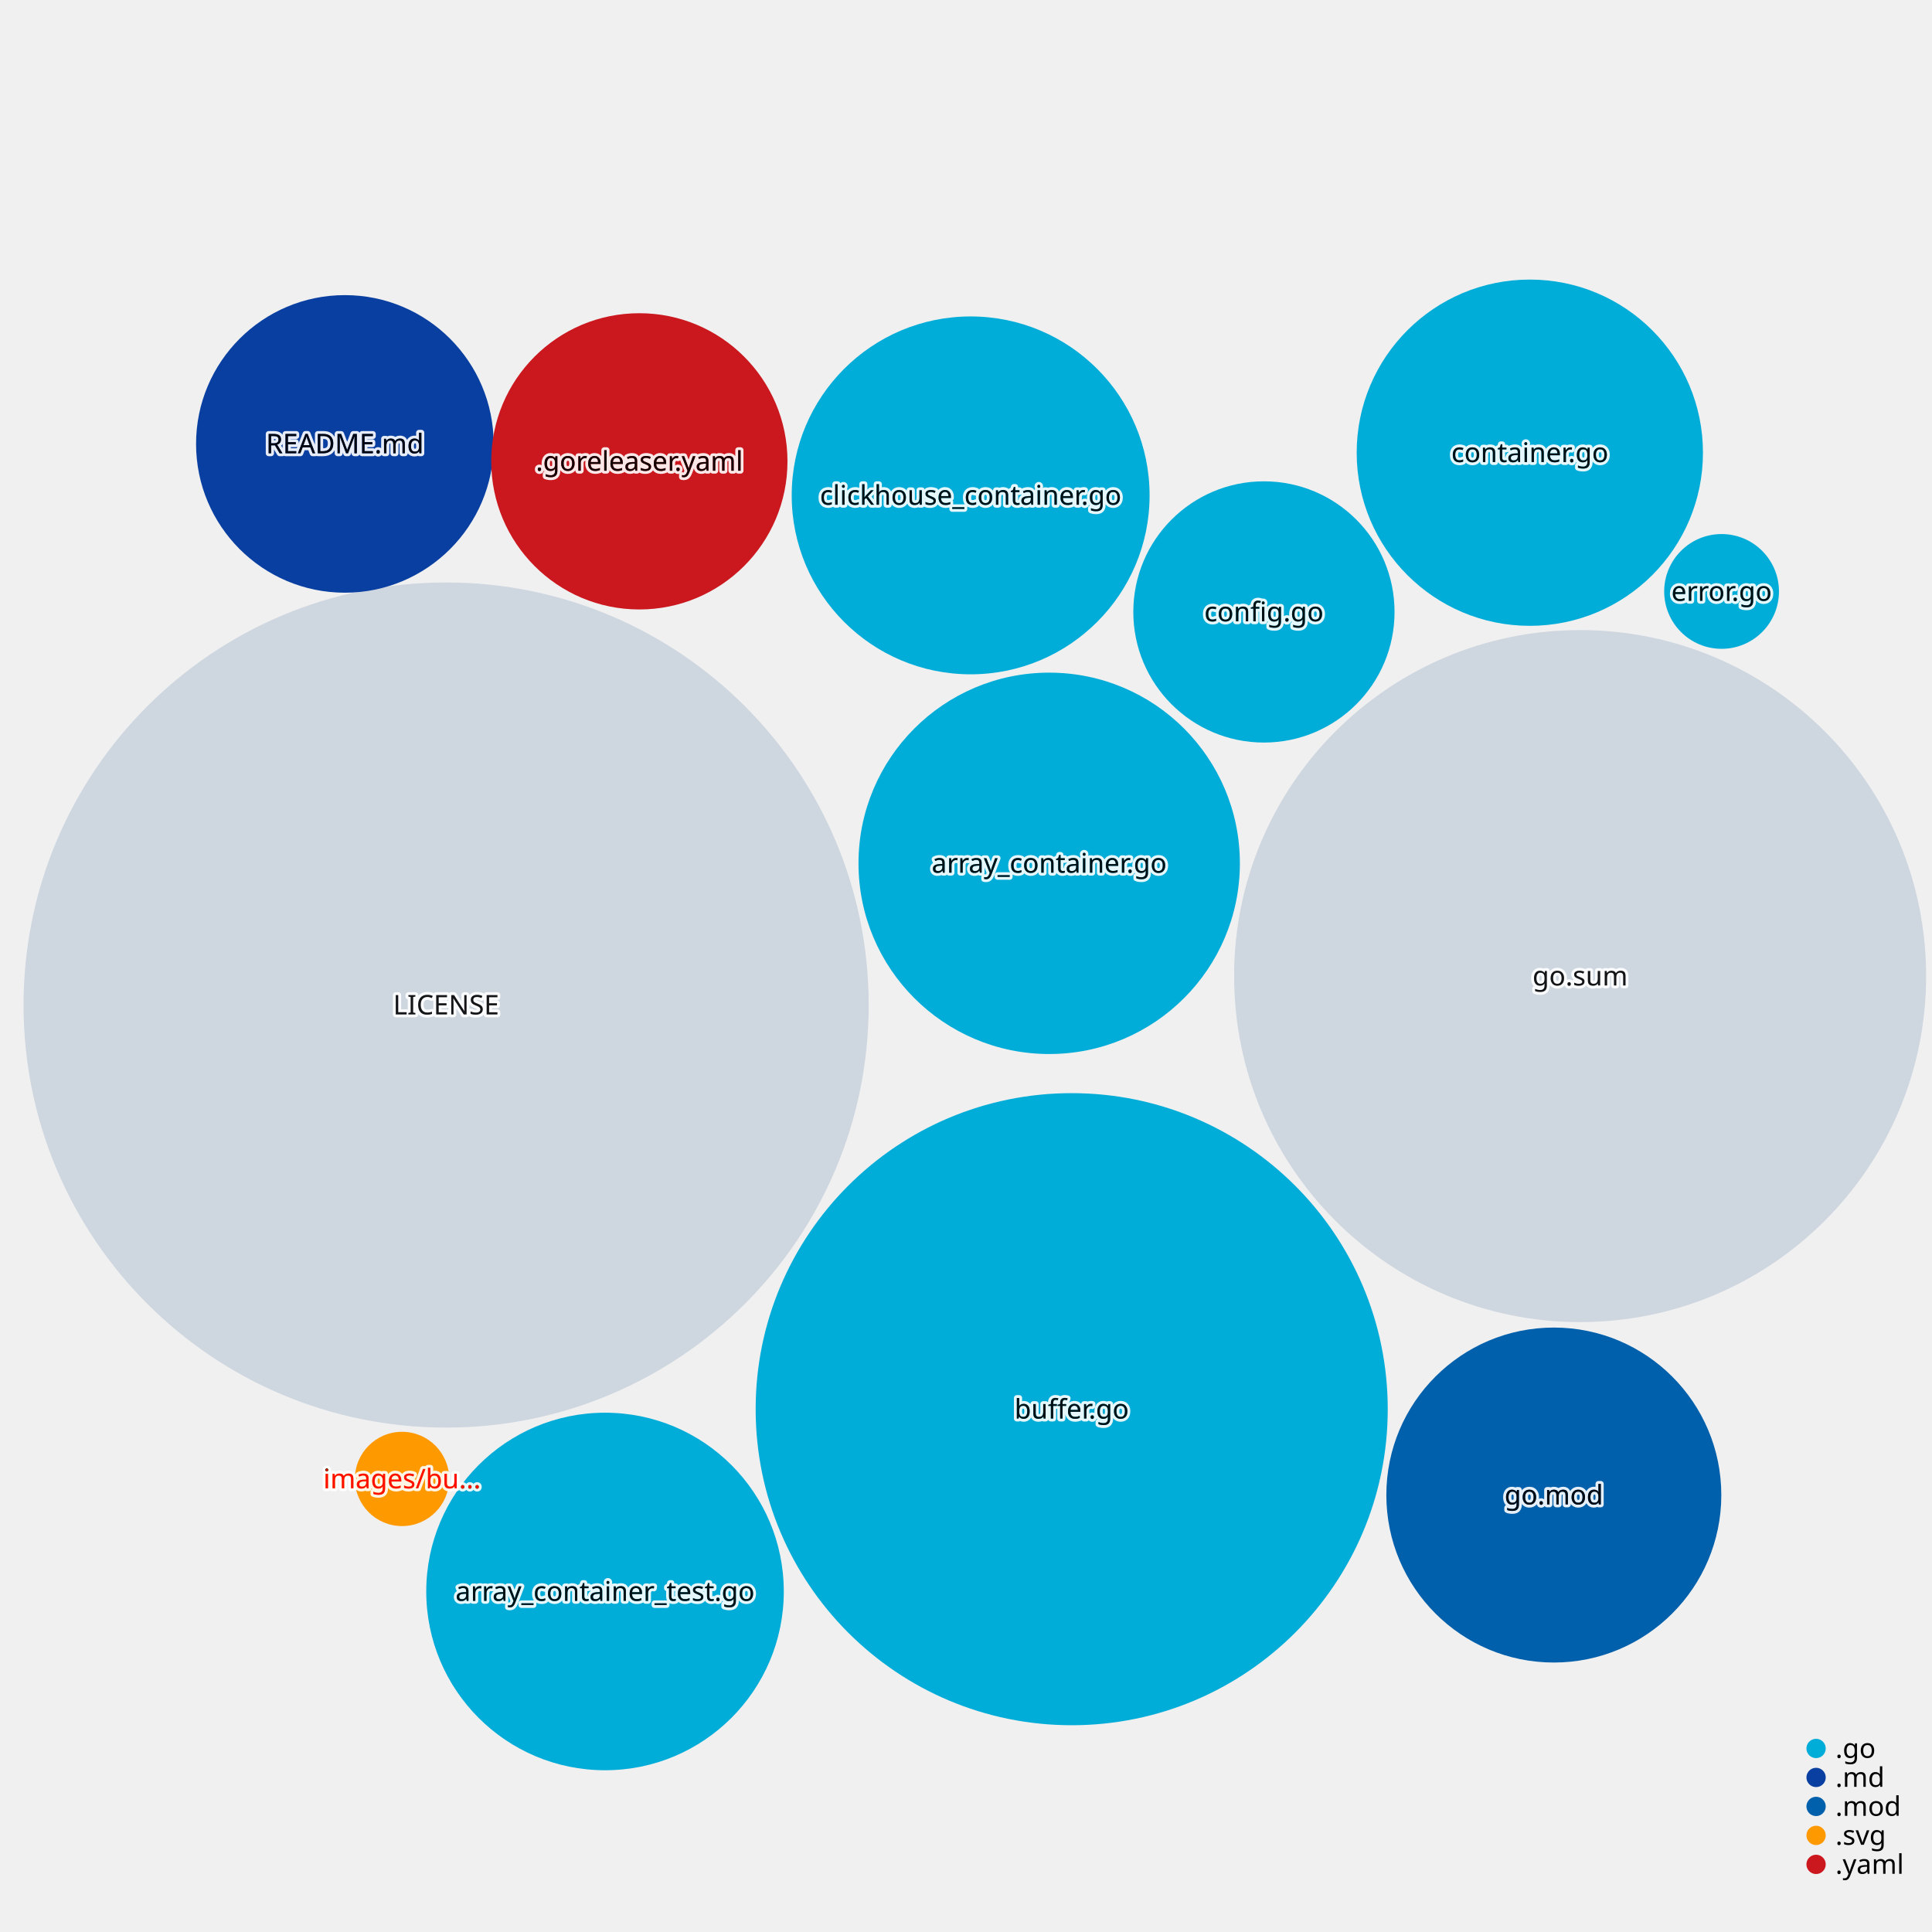
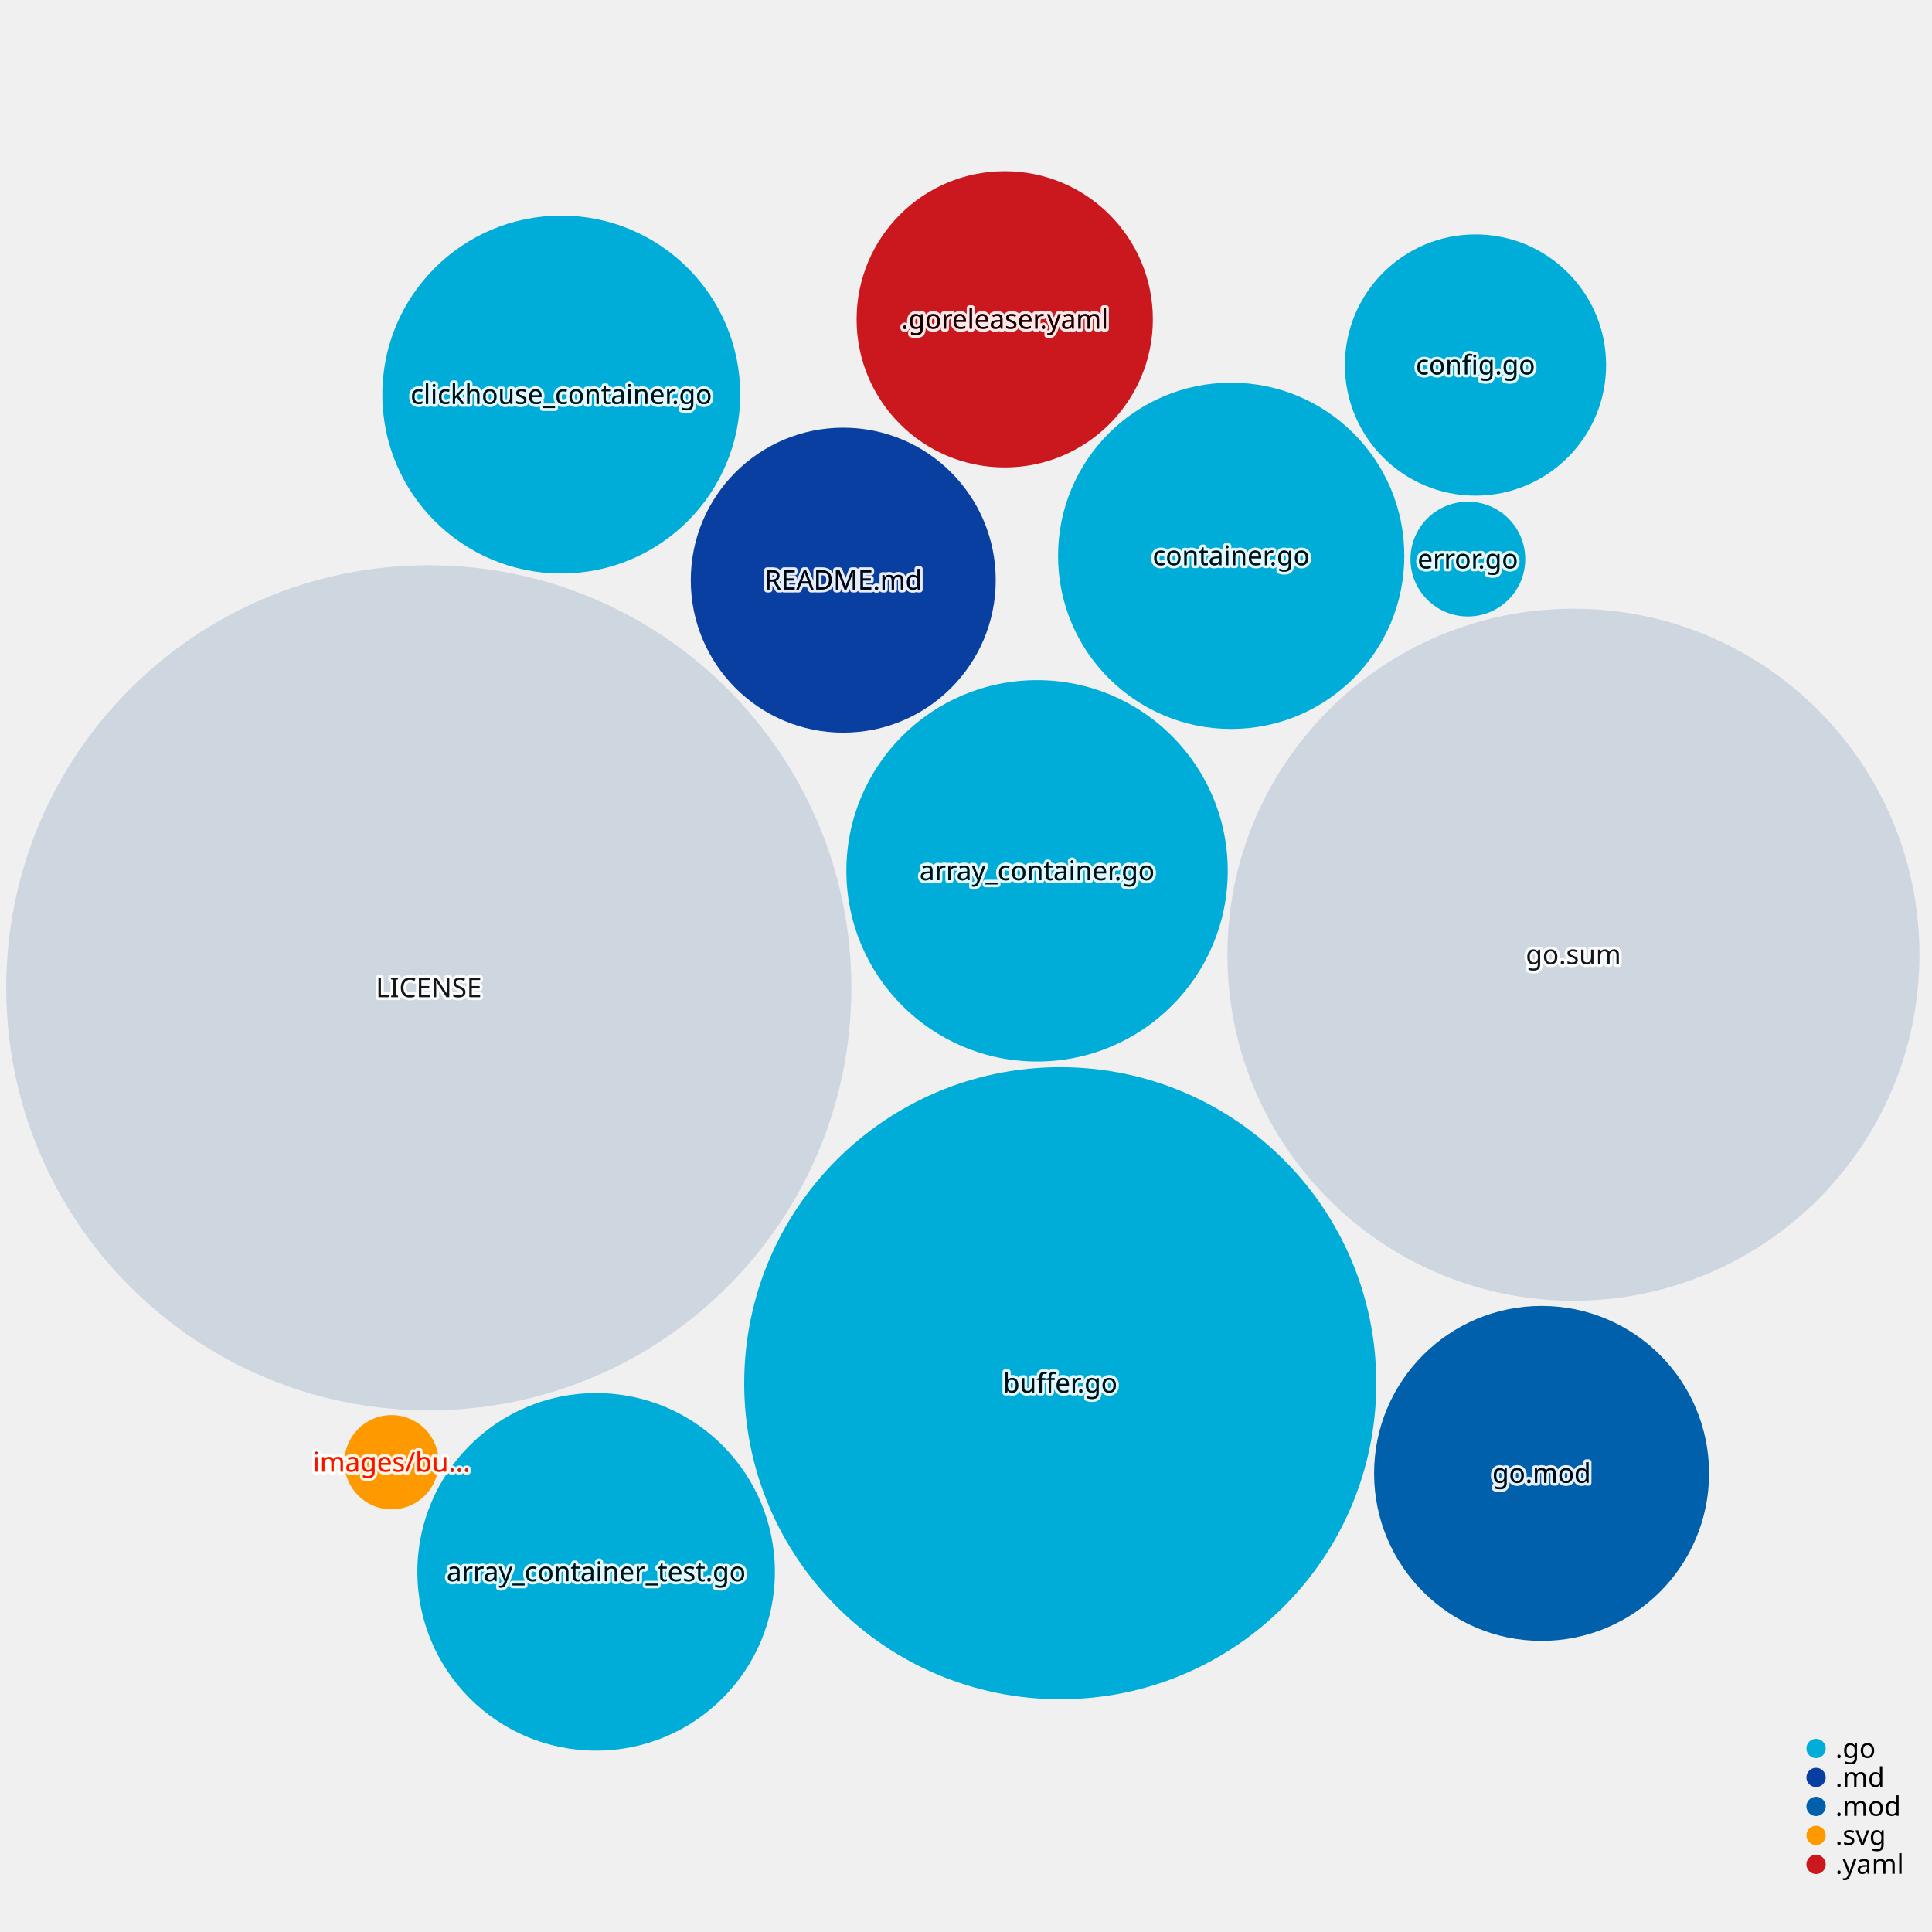
<svg xmlns="http://www.w3.org/2000/svg" width="1000" height="1000" style="background:white;font-family:sans-serif;overflow:visible">
  <defs>
    <filter id="glow" x="-50%" y="-50%" width="200%" height="200%">
      <feGaussianBlur stdDeviation="4" result="coloredBlur" />
      <feMerge>
        <feMergeNode in="coloredBlur" />
        <feMergeNode in="SourceGraphic" />
      </feMerge>
    </filter>
  </defs>
-   <g style="fill:#CED6E0;transition:transform 0s ease-out, fill 0.1s ease-out" transform="translate(230.9059, 520.2028)">
+   <g style="fill:#CED6E0;transition:transform 0s ease-out, fill 0.1s ease-out" transform="translate(221.9461, 511.288)">
    <circle style="transition:all 0.5s ease-out" r="218.717" stroke-width="0" stroke="#374151" />
  </g>
-   <g style="fill:#CED6E0;transition:transform 0s ease-out, fill 0.1s ease-out" transform="translate(817.8652, 505.2193)">
+   <g style="fill:#CED6E0;transition:transform 0s ease-out, fill 0.1s ease-out" transform="translate(814.402, 494.1577)">
    <circle style="transition:all 0.5s ease-out" r="179.092" stroke-width="0" stroke="#374151" />
  </g>
-   <g style="fill:#00ADD8;transition:transform 0s ease-out, fill 0.1s ease-out" transform="translate(554.7087, 729.3958)">
+   <g style="fill:#00ADD8;transition:transform 0s ease-out, fill 0.1s ease-out" transform="translate(548.7839, 715.9477)">
    <circle style="transition:all 0.5s ease-out" r="163.583" stroke-width="0" stroke="#374151" />
  </g>
-   <g style="fill:#00ADD8;transition:transform 0s ease-out, fill 0.1s ease-out" transform="translate(543.0584, 446.8589)">
+   <g style="fill:#00ADD8;transition:transform 0s ease-out, fill 0.1s ease-out" transform="translate(536.784, 450.7408)">
    <circle style="transition:all 0.5s ease-out" r="98.7" stroke-width="0" stroke="#374151" />
  </g>
-   <g style="fill:#00ADD8;transition:transform 0s ease-out, fill 0.1s ease-out" transform="translate(502.4052, 256.4073)">
+   <g style="fill:#00ADD8;transition:transform 0s ease-out, fill 0.1s ease-out" transform="translate(290.5131, 204.2211)">
    <circle style="transition:all 0.5s ease-out" r="92.617" stroke-width="0" stroke="#374151" />
  </g>
-   <g style="fill:#00ADD8;transition:transform 0s ease-out, fill 0.1s ease-out" transform="translate(313.1591, 823.7446)">
+   <g style="fill:#00ADD8;transition:transform 0s ease-out, fill 0.1s ease-out" transform="translate(308.5572, 813.5893)">
    <circle style="transition:all 0.5s ease-out" r="92.531" stroke-width="0" stroke="#374151" />
  </g>
-   <g style="fill:#00ADD8;transition:transform 0s ease-out, fill 0.1s ease-out" transform="translate(791.8337, 234.3177)">
+   <g style="fill:#00ADD8;transition:transform 0s ease-out, fill 0.1s ease-out" transform="translate(637.257, 287.6993)">
    <circle style="transition:all 0.5s ease-out" r="89.613" stroke-width="0" stroke="#374151" />
  </g>
-   <g style="fill:#0060ac;transition:transform 0s ease-out, fill 0.1s ease-out" transform="translate(804.2583, 773.8343)">
+   <g style="fill:#0060ac;transition:transform 0s ease-out, fill 0.1s ease-out" transform="translate(797.9181, 762.6312)">
    <circle style="transition:all 0.5s ease-out" r="86.689" stroke-width="0" stroke="#374151" />
  </g>
-   <g style="fill:#083fa1;transition:transform 0s ease-out, fill 0.1s ease-out" transform="translate(178.4991, 229.7678)">
-     <circle style="transition:all 0.5s ease-out" r="77.014" stroke-width="0" stroke="#374151" />
+   <g style="fill:#083fa1;transition:transform 0s ease-out, fill 0.1s ease-out" transform="translate(436.4682, 300.2986)">
+     <circle style="transition:all 0.5s ease-out" r="78.923" stroke-width="0" stroke="#374151" />
  </g>
-   <g style="fill:#cb171e;transition:transform 0s ease-out, fill 0.1s ease-out" transform="translate(330.9241, 238.7874)">
+   <g style="fill:#cb171e;transition:transform 0s ease-out, fill 0.1s ease-out" transform="translate(520.0481, 165.2842)">
    <circle style="transition:all 0.5s ease-out" r="76.668" stroke-width="0" stroke="#374151" />
  </g>
-   <g style="fill:#00ADD8;transition:transform 0s ease-out, fill 0.1s ease-out" transform="translate(654.208, 316.739)">
+   <g style="fill:#00ADD8;transition:transform 0s ease-out, fill 0.1s ease-out" transform="translate(763.7112, 188.9439)">
    <circle style="transition:all 0.5s ease-out" r="67.606" stroke-width="0" stroke="#374151" />
  </g>
-   <g style="fill:#00ADD8;transition:transform 0s ease-out, fill 0.1s ease-out" transform="translate(891.0886, 306.1263)">
+   <g style="fill:#00ADD8;transition:transform 0s ease-out, fill 0.1s ease-out" transform="translate(759.759, 289.3748)">
    <circle style="transition:all 0.5s ease-out" r="29.702" stroke-width="0" stroke="#374151" />
  </g>
-   <g style="fill:#ff9900;transition:transform 0s ease-out, fill 0.1s ease-out" transform="translate(208.0958, 765.4952)">
+   <g style="fill:#ff9900;transition:transform 0s ease-out, fill 0.1s ease-out" transform="translate(202.674, 756.8486)">
    <circle style="transition:all 0.5s ease-out" r="24.398" stroke-width="0" stroke="#374151" />
  </g>
-   <g style="fill:#CED6E0;transition:transform 0s ease-out" transform="translate(230.9059, 520.2028)">
+   <g style="fill:#CED6E0;transition:transform 0s ease-out" transform="translate(221.9461, 511.288)">
    <text style="pointer-events:none;opacity:0.9;font-size:14px;font-weight:500;transition:all 0.5s ease-out" fill="#4B5563" text-anchor="middle" dominant-baseline="middle" stroke="white" stroke-width="3" stroke-linejoin="round">LICENSE</text>
    <text style="pointer-events:none;opacity:1;font-size:14px;font-weight:500;transition:all 0.5s ease-out" text-anchor="middle" dominant-baseline="middle">LICENSE</text>
    <text style="pointer-events:none;opacity:0.9;font-size:14px;font-weight:500;mix-blend-mode:color-burn;transition:all 0.5s ease-out" fill="#110101" text-anchor="middle" dominant-baseline="middle">LICENSE</text>
  </g>
-   <g style="fill:#CED6E0;transition:transform 0s ease-out" transform="translate(817.8652, 505.2193)">
+   <g style="fill:#CED6E0;transition:transform 0s ease-out" transform="translate(814.402, 494.1577)">
    <text style="pointer-events:none;opacity:0.9;font-size:14px;font-weight:500;transition:all 0.5s ease-out" fill="#4B5563" text-anchor="middle" dominant-baseline="middle" stroke="white" stroke-width="3" stroke-linejoin="round">go.sum</text>
    <text style="pointer-events:none;opacity:1;font-size:14px;font-weight:500;transition:all 0.5s ease-out" text-anchor="middle" dominant-baseline="middle">go.sum</text>
    <text style="pointer-events:none;opacity:0.9;font-size:14px;font-weight:500;mix-blend-mode:color-burn;transition:all 0.5s ease-out" fill="#110101" text-anchor="middle" dominant-baseline="middle">go.sum</text>
  </g>
-   <g style="fill:#00ADD8;transition:transform 0s ease-out" transform="translate(554.7087, 729.3958)">
+   <g style="fill:#00ADD8;transition:transform 0s ease-out" transform="translate(548.7839, 715.9477)">
    <text style="pointer-events:none;opacity:0.9;font-size:14px;font-weight:500;transition:all 0.5s ease-out" fill="#4B5563" text-anchor="middle" dominant-baseline="middle" stroke="white" stroke-width="3" stroke-linejoin="round">buffer.go</text>
    <text style="pointer-events:none;opacity:1;font-size:14px;font-weight:500;transition:all 0.5s ease-out" text-anchor="middle" dominant-baseline="middle">buffer.go</text>
    <text style="pointer-events:none;opacity:0.9;font-size:14px;font-weight:500;mix-blend-mode:color-burn;transition:all 0.5s ease-out" fill="#110101" text-anchor="middle" dominant-baseline="middle">buffer.go</text>
  </g>
-   <g style="fill:#00ADD8;transition:transform 0s ease-out" transform="translate(543.0584, 446.8589)">
+   <g style="fill:#00ADD8;transition:transform 0s ease-out" transform="translate(536.784, 450.7408)">
    <text style="pointer-events:none;opacity:0.9;font-size:14px;font-weight:500;transition:all 0.5s ease-out" fill="#4B5563" text-anchor="middle" dominant-baseline="middle" stroke="white" stroke-width="3" stroke-linejoin="round">array_container.go</text>
    <text style="pointer-events:none;opacity:1;font-size:14px;font-weight:500;transition:all 0.5s ease-out" text-anchor="middle" dominant-baseline="middle">array_container.go</text>
    <text style="pointer-events:none;opacity:0.9;font-size:14px;font-weight:500;mix-blend-mode:color-burn;transition:all 0.5s ease-out" fill="#110101" text-anchor="middle" dominant-baseline="middle">array_container.go</text>
  </g>
-   <g style="fill:#00ADD8;transition:transform 0s ease-out" transform="translate(502.4052, 256.4073)">
+   <g style="fill:#00ADD8;transition:transform 0s ease-out" transform="translate(290.5131, 204.2211)">
    <text style="pointer-events:none;opacity:0.9;font-size:14px;font-weight:500;transition:all 0.5s ease-out" fill="#4B5563" text-anchor="middle" dominant-baseline="middle" stroke="white" stroke-width="3" stroke-linejoin="round">clickhouse_container.go</text>
    <text style="pointer-events:none;opacity:1;font-size:14px;font-weight:500;transition:all 0.5s ease-out" text-anchor="middle" dominant-baseline="middle">clickhouse_container.go</text>
    <text style="pointer-events:none;opacity:0.9;font-size:14px;font-weight:500;mix-blend-mode:color-burn;transition:all 0.5s ease-out" fill="#110101" text-anchor="middle" dominant-baseline="middle">clickhouse_container.go</text>
  </g>
-   <g style="fill:#00ADD8;transition:transform 0s ease-out" transform="translate(313.1591, 823.7446)">
+   <g style="fill:#00ADD8;transition:transform 0s ease-out" transform="translate(308.5572, 813.5893)">
    <text style="pointer-events:none;opacity:0.9;font-size:14px;font-weight:500;transition:all 0.5s ease-out" fill="#4B5563" text-anchor="middle" dominant-baseline="middle" stroke="white" stroke-width="3" stroke-linejoin="round">array_container_test.go</text>
    <text style="pointer-events:none;opacity:1;font-size:14px;font-weight:500;transition:all 0.5s ease-out" text-anchor="middle" dominant-baseline="middle">array_container_test.go</text>
    <text style="pointer-events:none;opacity:0.9;font-size:14px;font-weight:500;mix-blend-mode:color-burn;transition:all 0.5s ease-out" fill="#110101" text-anchor="middle" dominant-baseline="middle">array_container_test.go</text>
  </g>
-   <g style="fill:#00ADD8;transition:transform 0s ease-out" transform="translate(791.8337, 234.3177)">
+   <g style="fill:#00ADD8;transition:transform 0s ease-out" transform="translate(637.257, 287.6993)">
    <text style="pointer-events:none;opacity:0.9;font-size:14px;font-weight:500;transition:all 0.5s ease-out" fill="#4B5563" text-anchor="middle" dominant-baseline="middle" stroke="white" stroke-width="3" stroke-linejoin="round">container.go</text>
    <text style="pointer-events:none;opacity:1;font-size:14px;font-weight:500;transition:all 0.5s ease-out" text-anchor="middle" dominant-baseline="middle">container.go</text>
    <text style="pointer-events:none;opacity:0.9;font-size:14px;font-weight:500;mix-blend-mode:color-burn;transition:all 0.5s ease-out" fill="#110101" text-anchor="middle" dominant-baseline="middle">container.go</text>
  </g>
-   <g style="fill:#0060ac;transition:transform 0s ease-out" transform="translate(804.2583, 773.8343)">
+   <g style="fill:#0060ac;transition:transform 0s ease-out" transform="translate(797.9181, 762.6312)">
    <text style="pointer-events:none;opacity:0.9;font-size:14px;font-weight:500;transition:all 0.5s ease-out" fill="#4B5563" text-anchor="middle" dominant-baseline="middle" stroke="white" stroke-width="3" stroke-linejoin="round">go.mod</text>
    <text style="pointer-events:none;opacity:1;font-size:14px;font-weight:500;transition:all 0.5s ease-out" text-anchor="middle" dominant-baseline="middle">go.mod</text>
    <text style="pointer-events:none;opacity:0.9;font-size:14px;font-weight:500;mix-blend-mode:color-burn;transition:all 0.5s ease-out" fill="#110101" text-anchor="middle" dominant-baseline="middle">go.mod</text>
  </g>
-   <g style="fill:#083fa1;transition:transform 0s ease-out" transform="translate(178.4991, 229.7678)">
+   <g style="fill:#083fa1;transition:transform 0s ease-out" transform="translate(436.4682, 300.2986)">
    <text style="pointer-events:none;opacity:0.9;font-size:14px;font-weight:500;transition:all 0.5s ease-out" fill="#4B5563" text-anchor="middle" dominant-baseline="middle" stroke="white" stroke-width="3" stroke-linejoin="round">README.md</text>
    <text style="pointer-events:none;opacity:1;font-size:14px;font-weight:500;transition:all 0.5s ease-out" text-anchor="middle" dominant-baseline="middle">README.md</text>
    <text style="pointer-events:none;opacity:0.9;font-size:14px;font-weight:500;mix-blend-mode:color-burn;transition:all 0.5s ease-out" fill="#110101" text-anchor="middle" dominant-baseline="middle">README.md</text>
  </g>
-   <g style="fill:#cb171e;transition:transform 0s ease-out" transform="translate(330.9241, 238.7874)">
+   <g style="fill:#cb171e;transition:transform 0s ease-out" transform="translate(520.0481, 165.2842)">
    <text style="pointer-events:none;opacity:0.9;font-size:14px;font-weight:500;transition:all 0.5s ease-out" fill="#4B5563" text-anchor="middle" dominant-baseline="middle" stroke="white" stroke-width="3" stroke-linejoin="round">.goreleaser.yaml</text>
    <text style="pointer-events:none;opacity:1;font-size:14px;font-weight:500;transition:all 0.5s ease-out" text-anchor="middle" dominant-baseline="middle">.goreleaser.yaml</text>
    <text style="pointer-events:none;opacity:0.9;font-size:14px;font-weight:500;mix-blend-mode:color-burn;transition:all 0.5s ease-out" fill="#110101" text-anchor="middle" dominant-baseline="middle">.goreleaser.yaml</text>
  </g>
-   <g style="fill:#00ADD8;transition:transform 0s ease-out" transform="translate(654.208, 316.739)">
+   <g style="fill:#00ADD8;transition:transform 0s ease-out" transform="translate(763.7112, 188.9439)">
    <text style="pointer-events:none;opacity:0.9;font-size:14px;font-weight:500;transition:all 0.5s ease-out" fill="#4B5563" text-anchor="middle" dominant-baseline="middle" stroke="white" stroke-width="3" stroke-linejoin="round">config.go</text>
    <text style="pointer-events:none;opacity:1;font-size:14px;font-weight:500;transition:all 0.5s ease-out" text-anchor="middle" dominant-baseline="middle">config.go</text>
    <text style="pointer-events:none;opacity:0.9;font-size:14px;font-weight:500;mix-blend-mode:color-burn;transition:all 0.5s ease-out" fill="#110101" text-anchor="middle" dominant-baseline="middle">config.go</text>
  </g>
-   <g style="fill:#00ADD8;transition:transform 0s ease-out" transform="translate(891.0886, 306.1263)">
+   <g style="fill:#00ADD8;transition:transform 0s ease-out" transform="translate(759.759, 289.3748)">
    <text style="pointer-events:none;opacity:0.9;font-size:14px;font-weight:500;transition:all 0.5s ease-out" fill="#4B5563" text-anchor="middle" dominant-baseline="middle" stroke="white" stroke-width="3" stroke-linejoin="round">error.go</text>
    <text style="pointer-events:none;opacity:1;font-size:14px;font-weight:500;transition:all 0.5s ease-out" text-anchor="middle" dominant-baseline="middle">error.go</text>
    <text style="pointer-events:none;opacity:0.9;font-size:14px;font-weight:500;mix-blend-mode:color-burn;transition:all 0.5s ease-out" fill="#110101" text-anchor="middle" dominant-baseline="middle">error.go</text>
  </g>
-   <g style="fill:#ff9900;transition:transform 0s ease-out" transform="translate(208.0958, 765.4952)">
+   <g style="fill:#ff9900;transition:transform 0s ease-out" transform="translate(202.674, 756.8486)">
    <text style="pointer-events:none;opacity:0.9;font-size:14px;font-weight:500;transition:all 0.5s ease-out" fill="#4B5563" text-anchor="middle" dominant-baseline="middle" stroke="white" stroke-width="3" stroke-linejoin="round">images/bu...</text>
    <text style="pointer-events:none;opacity:1;font-size:14px;font-weight:500;transition:all 0.5s ease-out" text-anchor="middle" dominant-baseline="middle">images/bu...</text>
    <text style="pointer-events:none;opacity:0.9;font-size:14px;font-weight:500;mix-blend-mode:color-burn;transition:all 0.5s ease-out" fill="#110101" text-anchor="middle" dominant-baseline="middle">images/bu...</text>
  </g>
  <g transform="translate(940, 905)">
    <g transform="translate(0, 0)">
      <circle r="5" fill="#00ADD8" />
      <text x="10" style="font-size:14px;font-weight:300" dominant-baseline="middle">.go</text>
    </g>
    <g transform="translate(0, 15)">
      <circle r="5" fill="#083fa1" />
      <text x="10" style="font-size:14px;font-weight:300" dominant-baseline="middle">.md</text>
    </g>
    <g transform="translate(0, 30)">
      <circle r="5" fill="#0060ac" />
      <text x="10" style="font-size:14px;font-weight:300" dominant-baseline="middle">.mod</text>
    </g>
    <g transform="translate(0, 45)">
      <circle r="5" fill="#ff9900" />
      <text x="10" style="font-size:14px;font-weight:300" dominant-baseline="middle">.svg</text>
    </g>
    <g transform="translate(0, 60)">
      <circle r="5" fill="#cb171e" />
      <text x="10" style="font-size:14px;font-weight:300" dominant-baseline="middle">.yaml</text>
    </g>
    <g fill="#9CA3AF" style="font-weight:300;font-style:italic;font-size:12px">each dot sized by file size</g>
  </g>
</svg>
